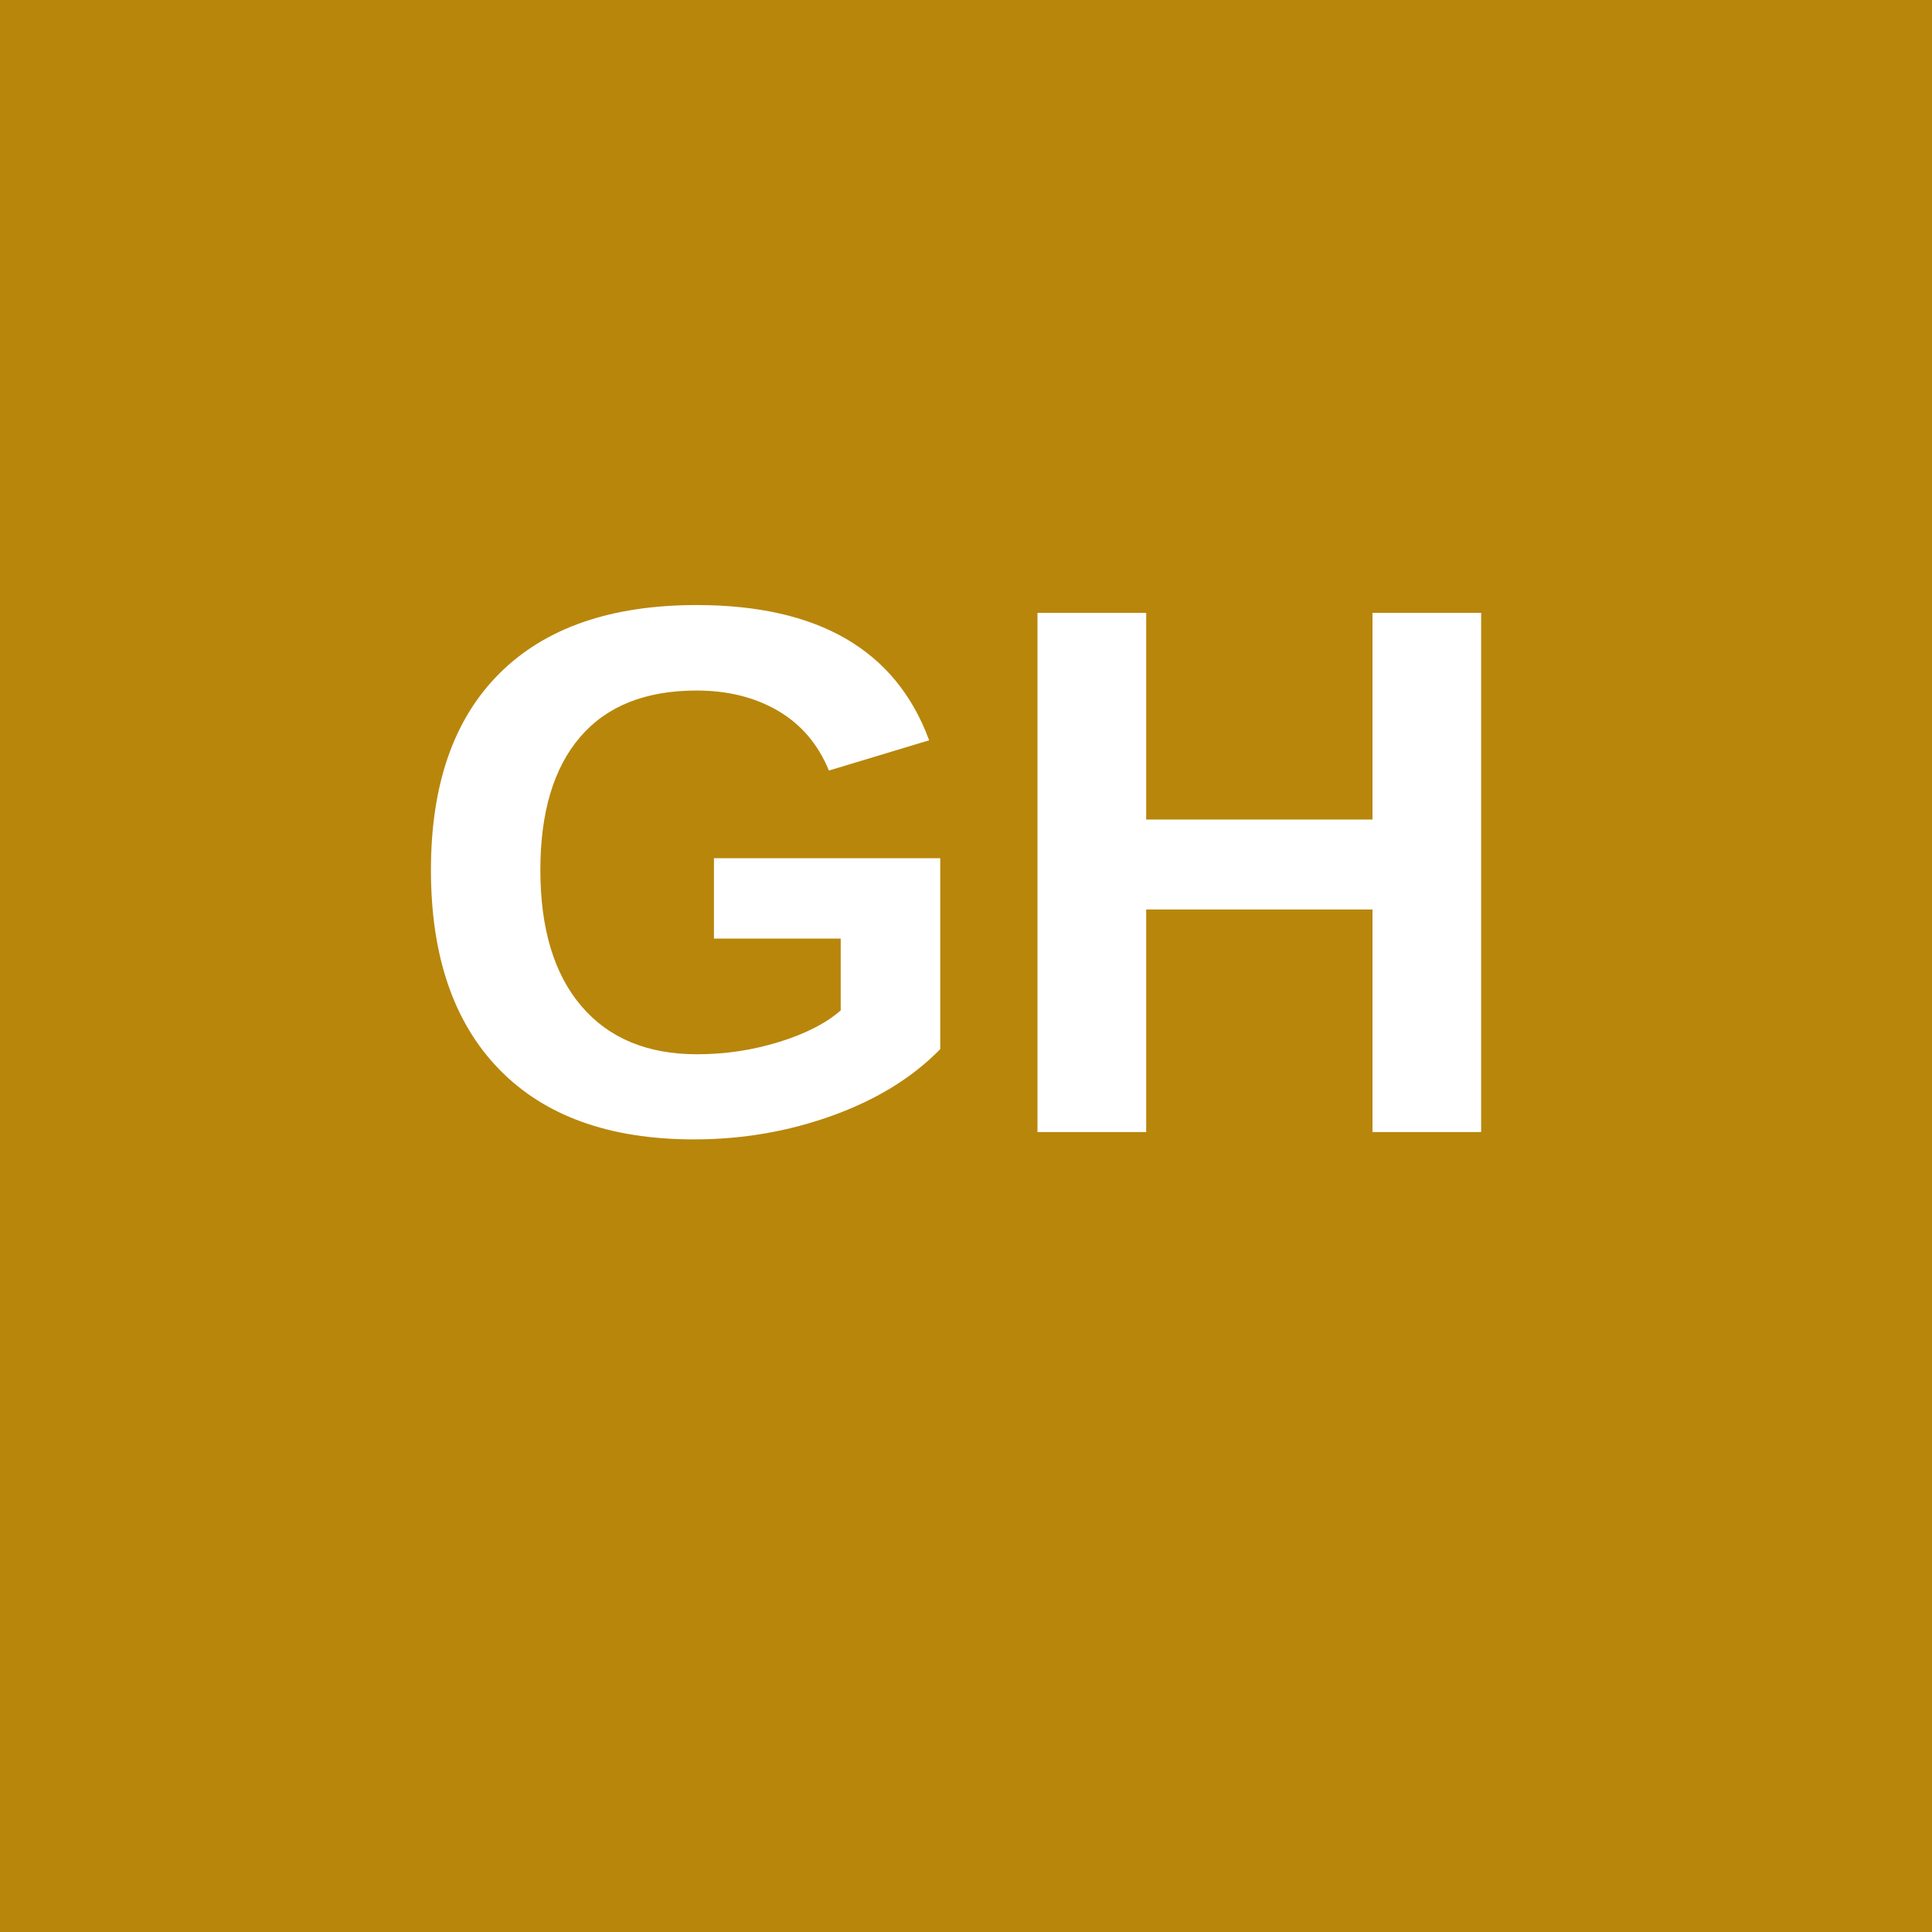
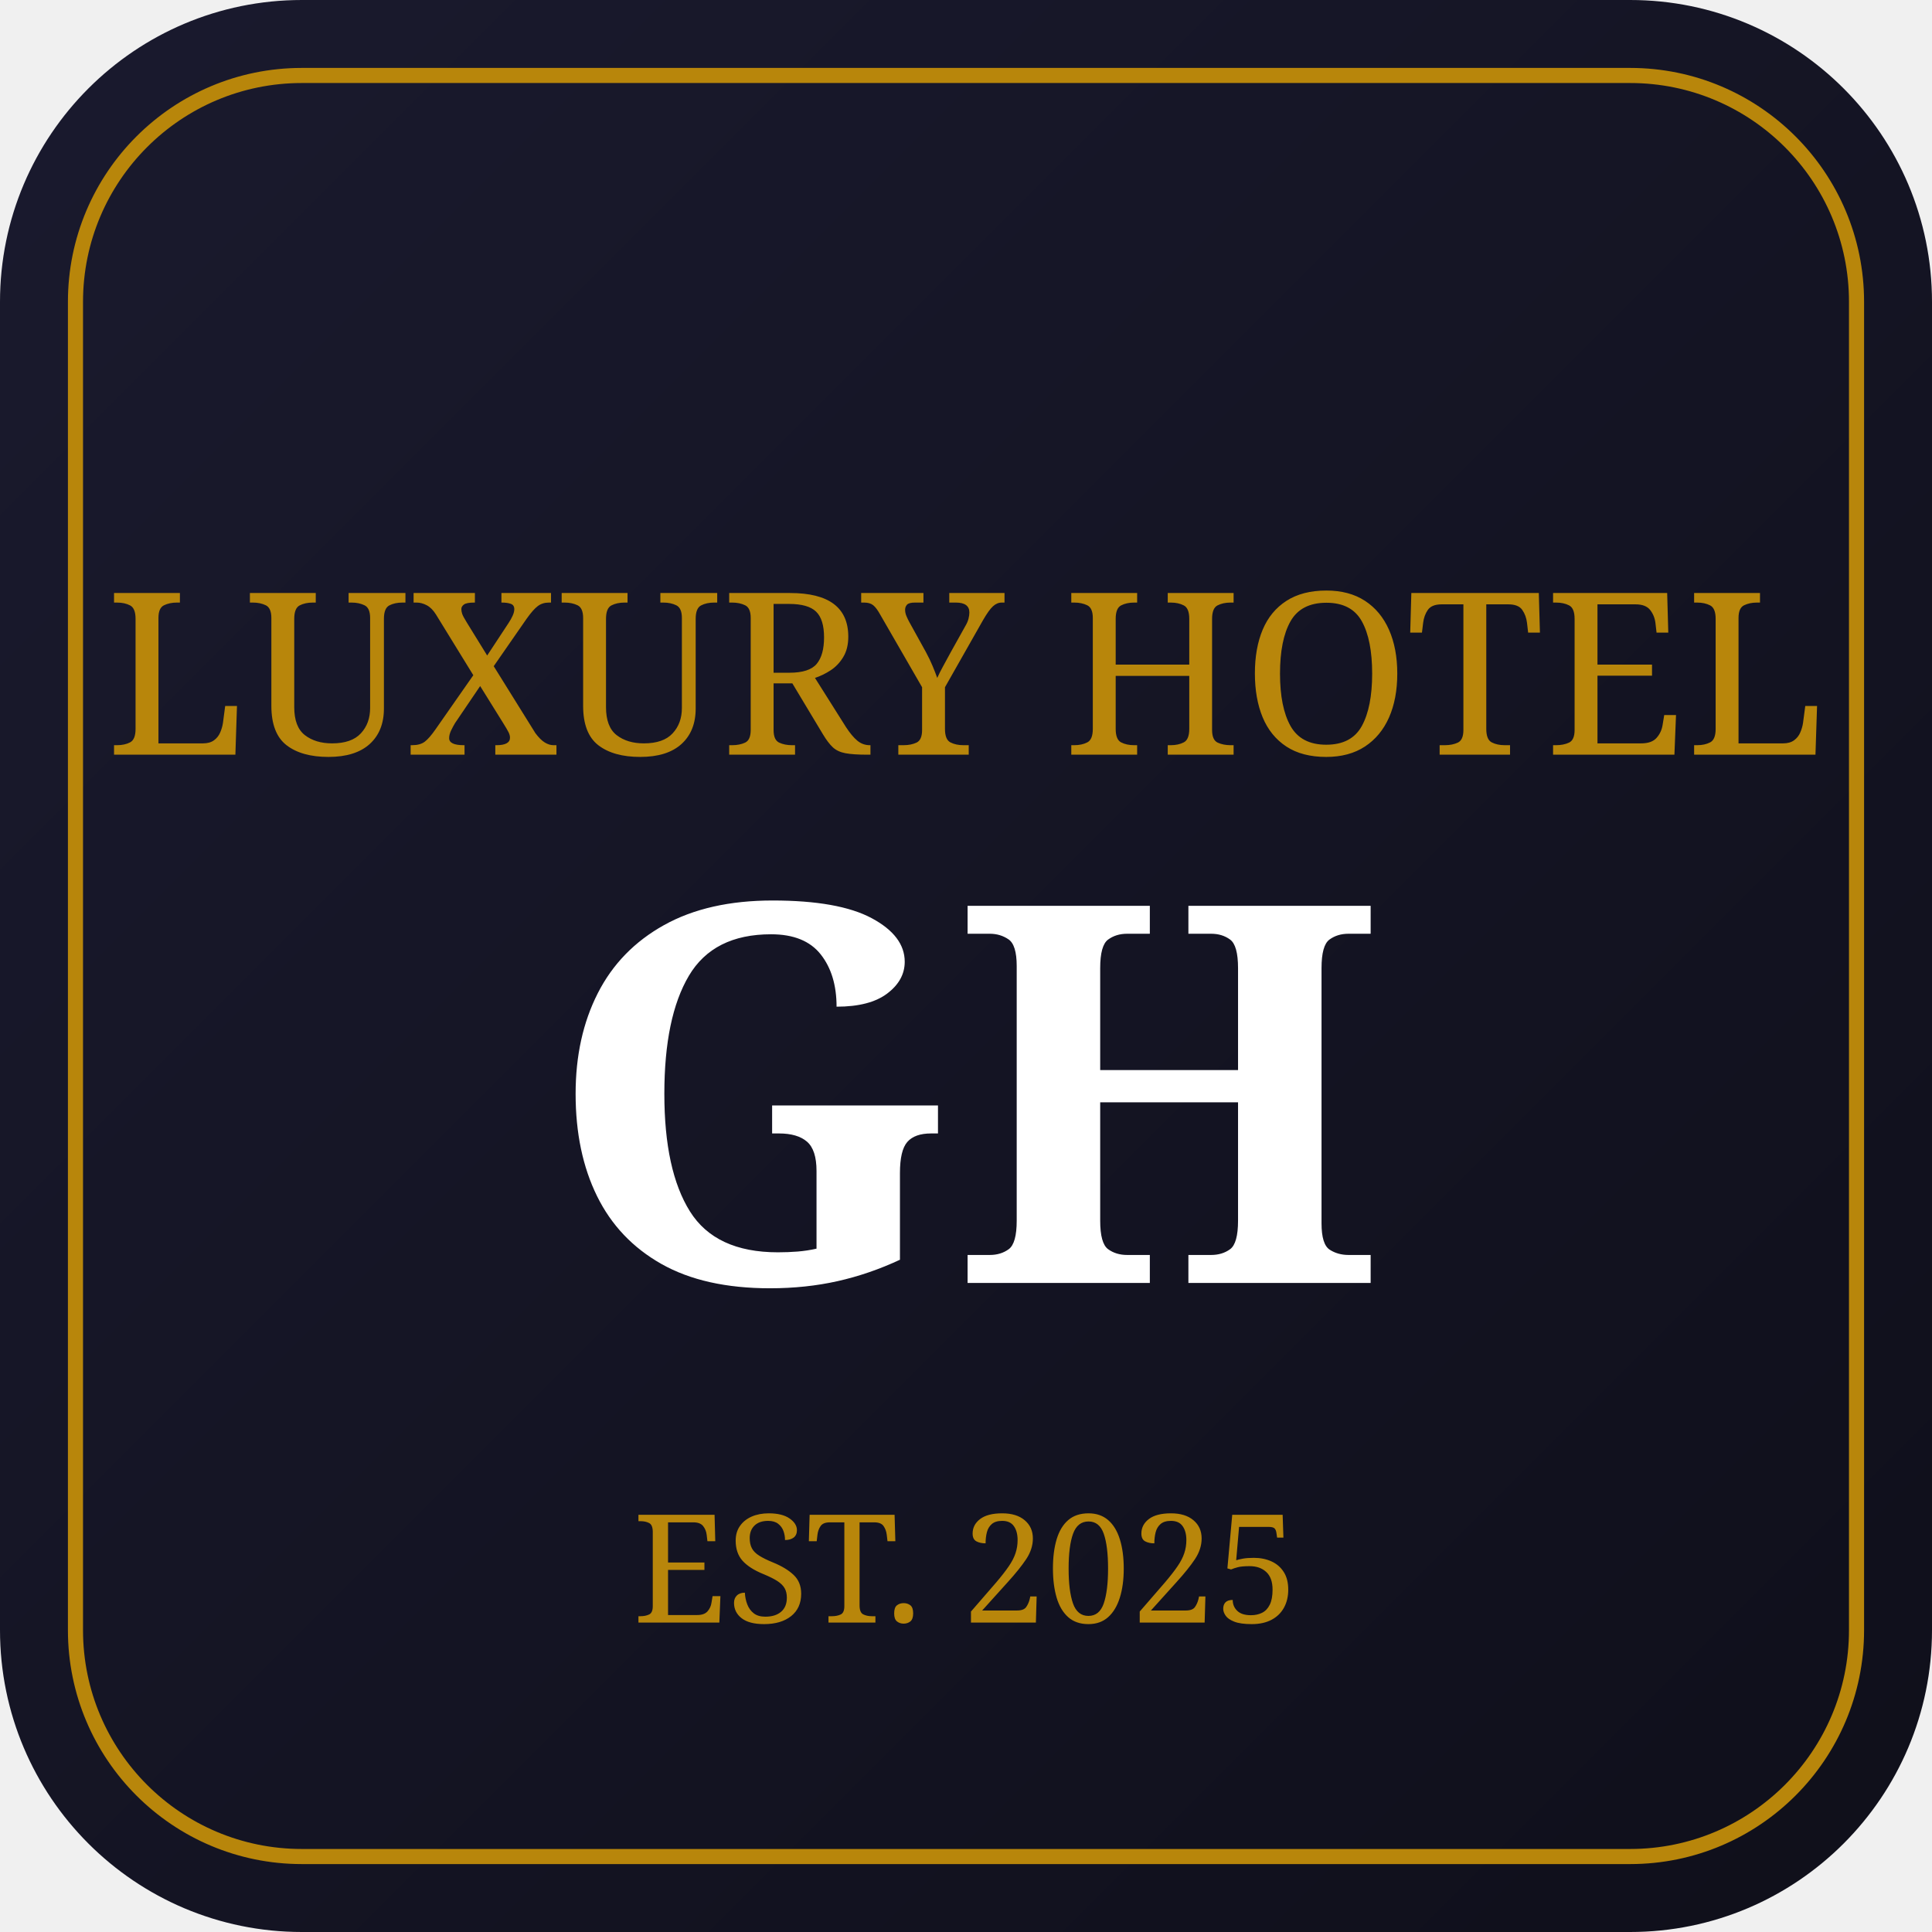
<svg xmlns="http://www.w3.org/2000/svg" width="512" height="512" viewBox="0 0 512 512">
-   <rect width="512" height="512" fill="#B8860B" />
-   <text x="256" y="300" font-family="Arial" font-size="200" fill="white" text-anchor="middle" font-weight="bold">GH</text>
+   <defs>
+     <linearGradient id="goldGrad" x1="0%" y1="0%" x2="100%" y2="100%">
+       <stop offset="0%" style="stop-color:#1a1a2e" />
+       <stop offset="100%" style="stop-color:#0f0f1a" />
+     </linearGradient>
+   </defs>
+   <rect width="512" height="512" fill="url(#goldGrad)" rx="80" />
+   <rect x="20" y="20" width="472" height="472" fill="none" stroke="#B8860B" stroke-width="4" rx="60" />
+   <text x="256" y="200" font-family="Georgia, serif" font-size="60" fill="#B8860B" text-anchor="middle">LUXURY HOTEL</text>
+   <text x="256" y="340" font-family="Georgia, serif" font-size="140" fill="white" text-anchor="middle" font-weight="bold">GH</text>
+   <text x="256" y="430" font-family="Georgia, serif" font-size="40" fill="#B8860B" text-anchor="middle">EST. 2025</text>
</svg>
